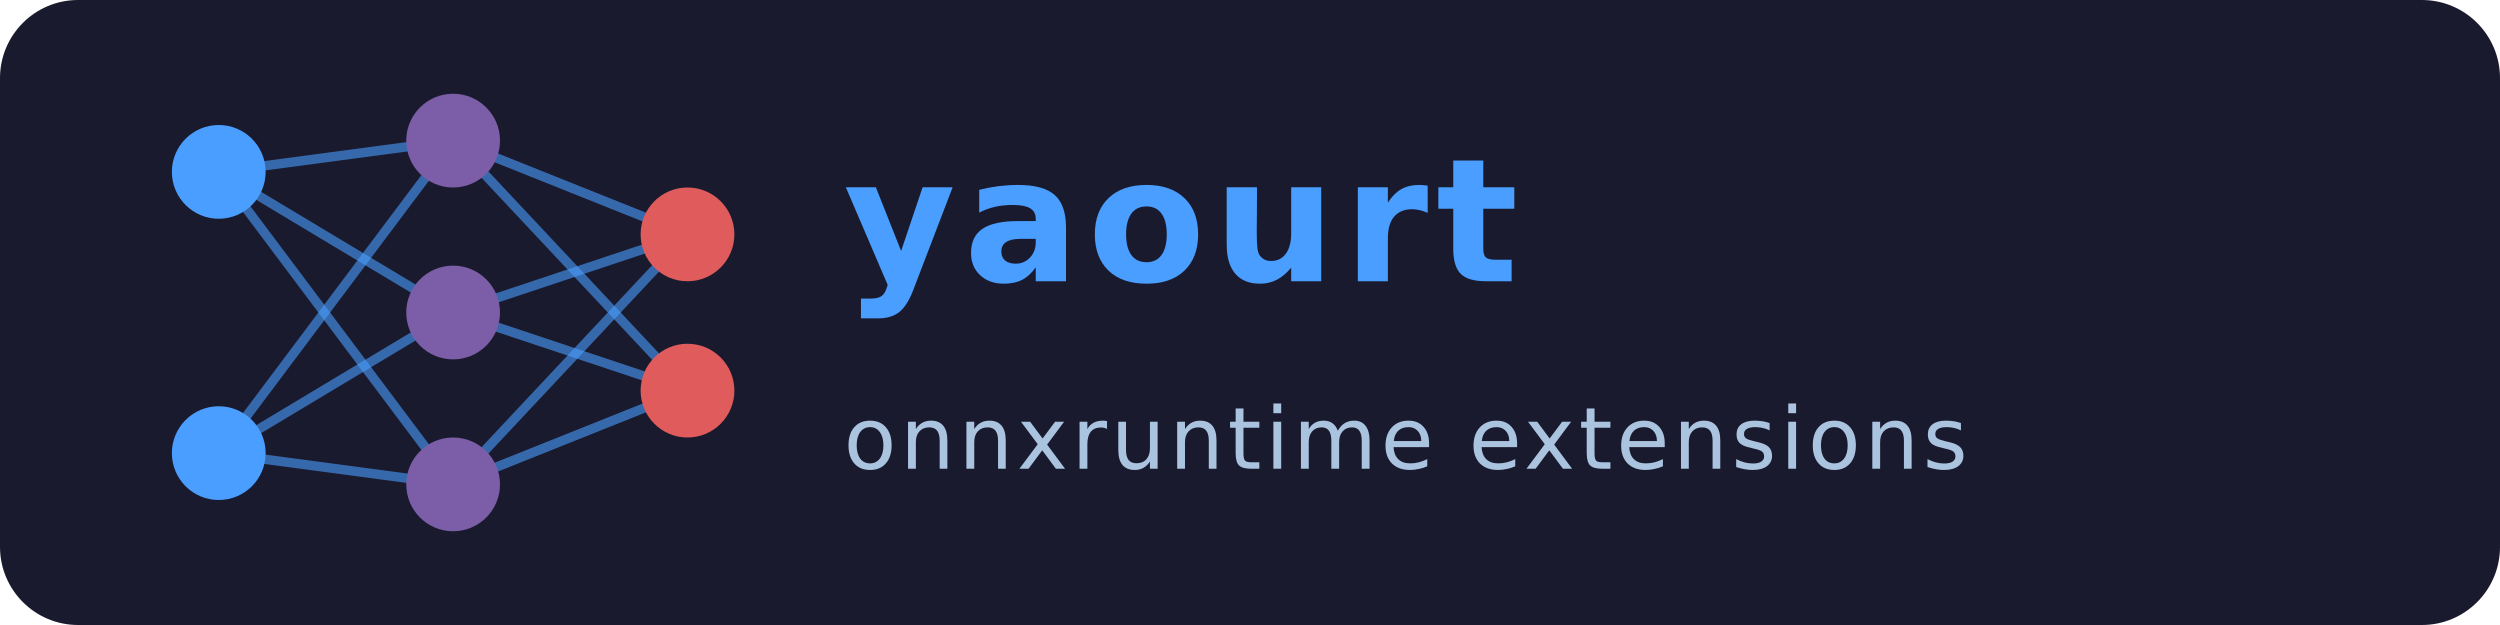
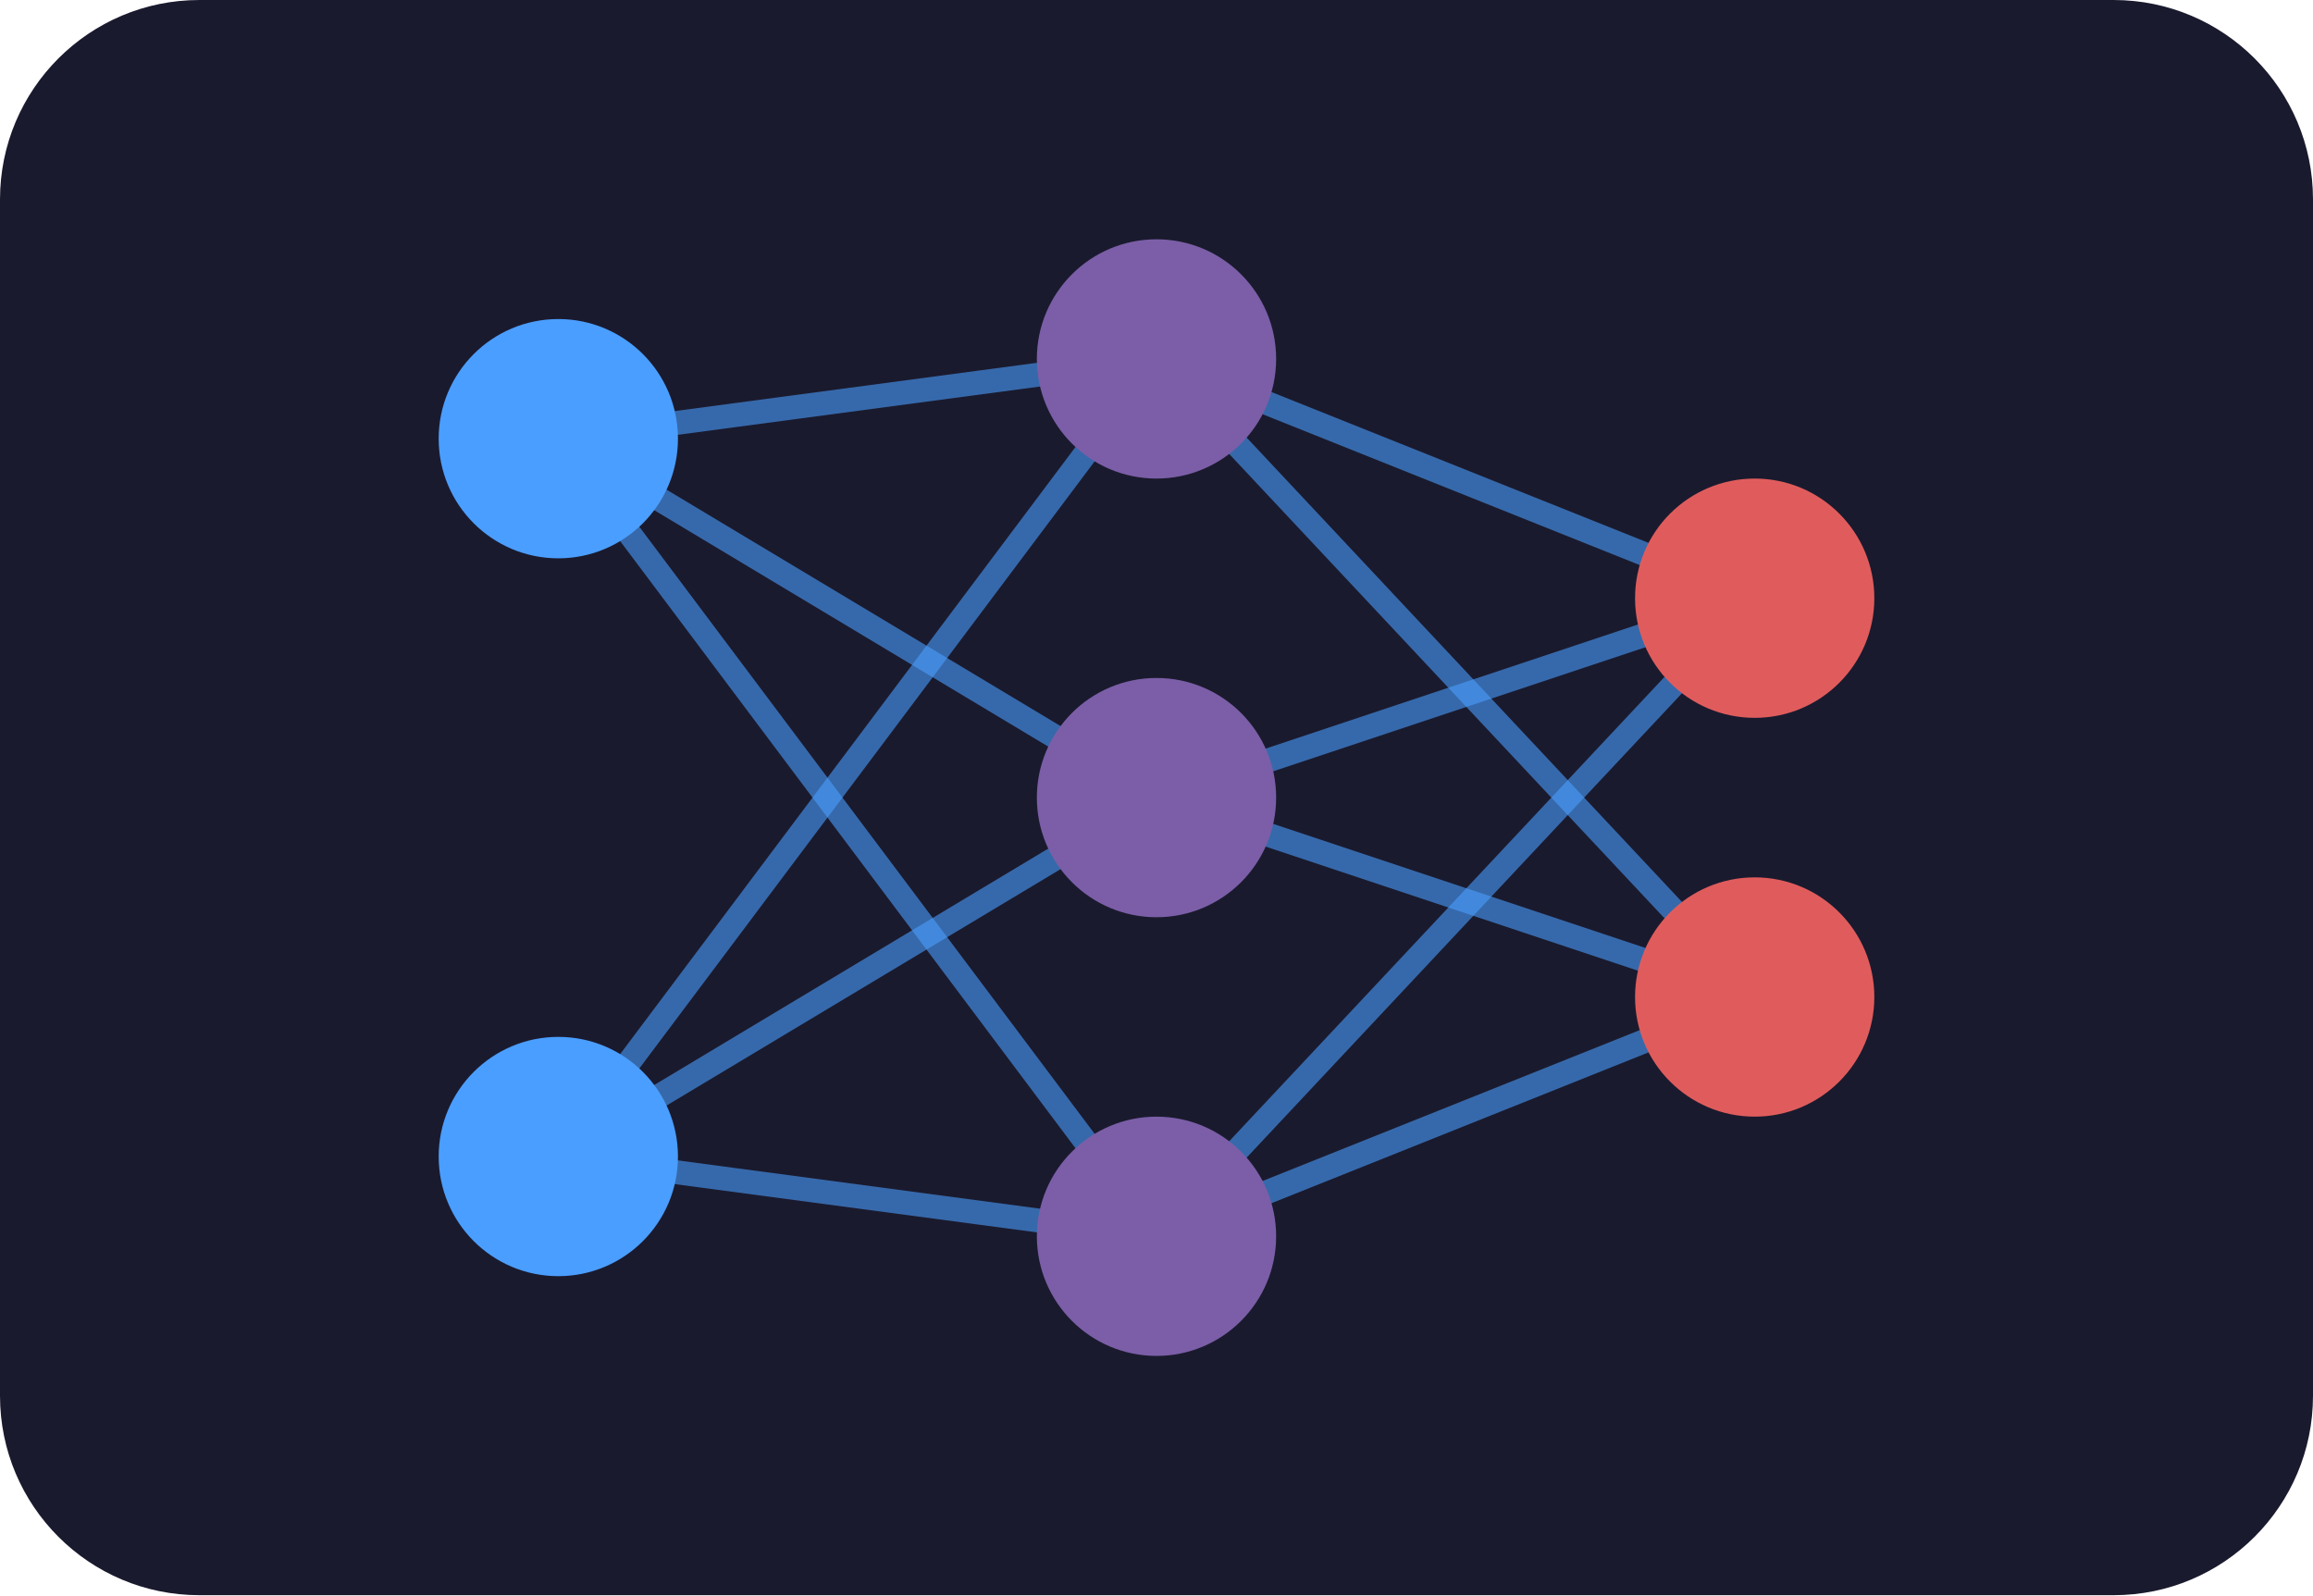
- <svg xmlns="http://www.w3.org/2000/svg" viewBox="0 0 320 80" width="320" height="80">
-   <rect width="320" height="80" rx="10" ry="10" fill="#1a1a2e" />
+ <svg xmlns="http://www.w3.org/2000/svg" viewBox="0 0 116 80" width="116" height="80">
+   <rect width="116" height="80" rx="10" ry="10" fill="#1a1a2e" />
  <line x1="28" y1="22" x2="58" y2="18" stroke="#4a9eff" stroke-width="1.2" stroke-opacity="0.6" />
  <line x1="28" y1="22" x2="58" y2="40" stroke="#4a9eff" stroke-width="1.2" stroke-opacity="0.6" />
  <line x1="28" y1="22" x2="58" y2="62" stroke="#4a9eff" stroke-width="1.2" stroke-opacity="0.6" />
  <line x1="28" y1="58" x2="58" y2="18" stroke="#4a9eff" stroke-width="1.2" stroke-opacity="0.6" />
  <line x1="28" y1="58" x2="58" y2="40" stroke="#4a9eff" stroke-width="1.2" stroke-opacity="0.6" />
  <line x1="28" y1="58" x2="58" y2="62" stroke="#4a9eff" stroke-width="1.2" stroke-opacity="0.6" />
  <line x1="58" y1="18" x2="88" y2="30" stroke="#4a9eff" stroke-width="1.2" stroke-opacity="0.6" />
  <line x1="58" y1="18" x2="88" y2="50" stroke="#4a9eff" stroke-width="1.2" stroke-opacity="0.6" />
  <line x1="58" y1="40" x2="88" y2="30" stroke="#4a9eff" stroke-width="1.2" stroke-opacity="0.6" />
  <line x1="58" y1="40" x2="88" y2="50" stroke="#4a9eff" stroke-width="1.2" stroke-opacity="0.6" />
  <line x1="58" y1="62" x2="88" y2="30" stroke="#4a9eff" stroke-width="1.2" stroke-opacity="0.6" />
  <line x1="58" y1="62" x2="88" y2="50" stroke="#4a9eff" stroke-width="1.2" stroke-opacity="0.6" />
  <circle cx="28" cy="22" r="6" fill="#4a9eff" />
  <circle cx="28" cy="58" r="6" fill="#4a9eff" />
  <circle cx="58" cy="18" r="6" fill="#7b5ea7" />
  <circle cx="58" cy="40" r="6" fill="#7b5ea7" />
  <circle cx="58" cy="62" r="6" fill="#7b5ea7" />
  <circle cx="88" cy="30" r="6" fill="#e05c5c" />
  <circle cx="88" cy="50" r="6" fill="#e05c5c" />
-   <text x="108" y="36" font-family="'DejaVu Sans', 'Liberation Sans', Arial, sans-serif" font-size="22" font-weight="bold" fill="#4a9eff" letter-spacing="1">yaourt</text>
-   <text x="108" y="60" font-family="'DejaVu Sans', 'Liberation Sans', Arial, sans-serif" font-size="11" fill="#aac4e0" letter-spacing="0.5">onnxruntime extensions</text>
</svg>
